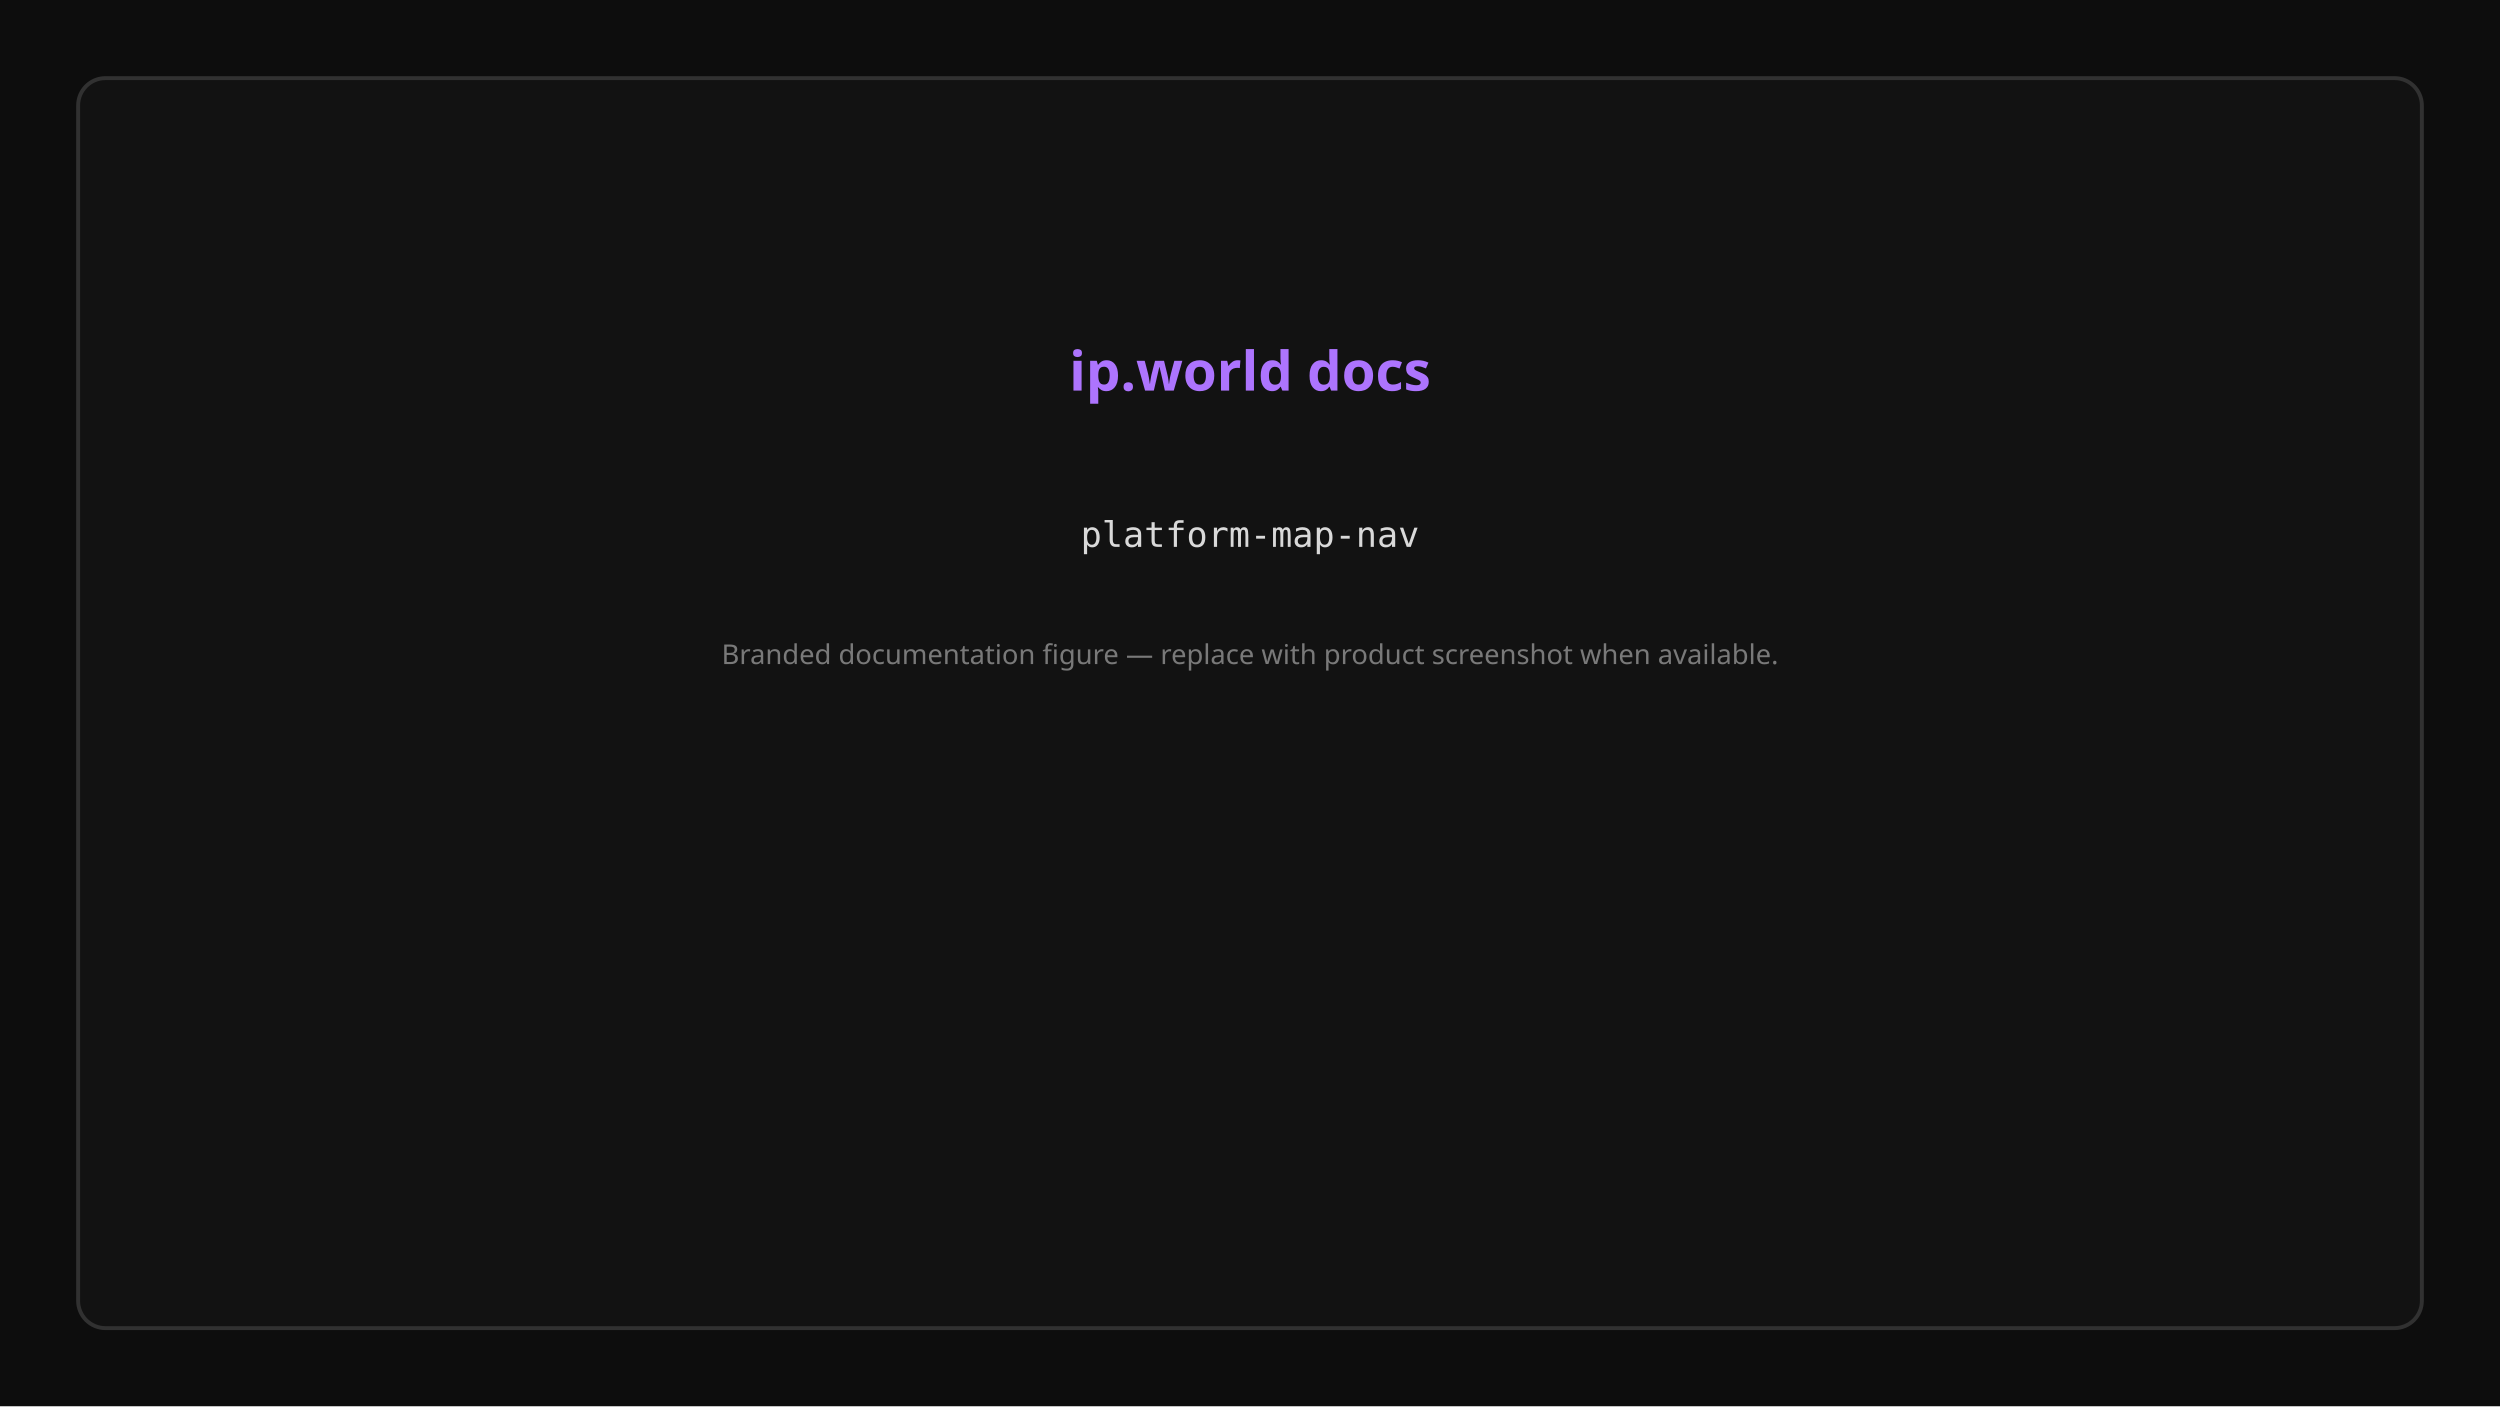
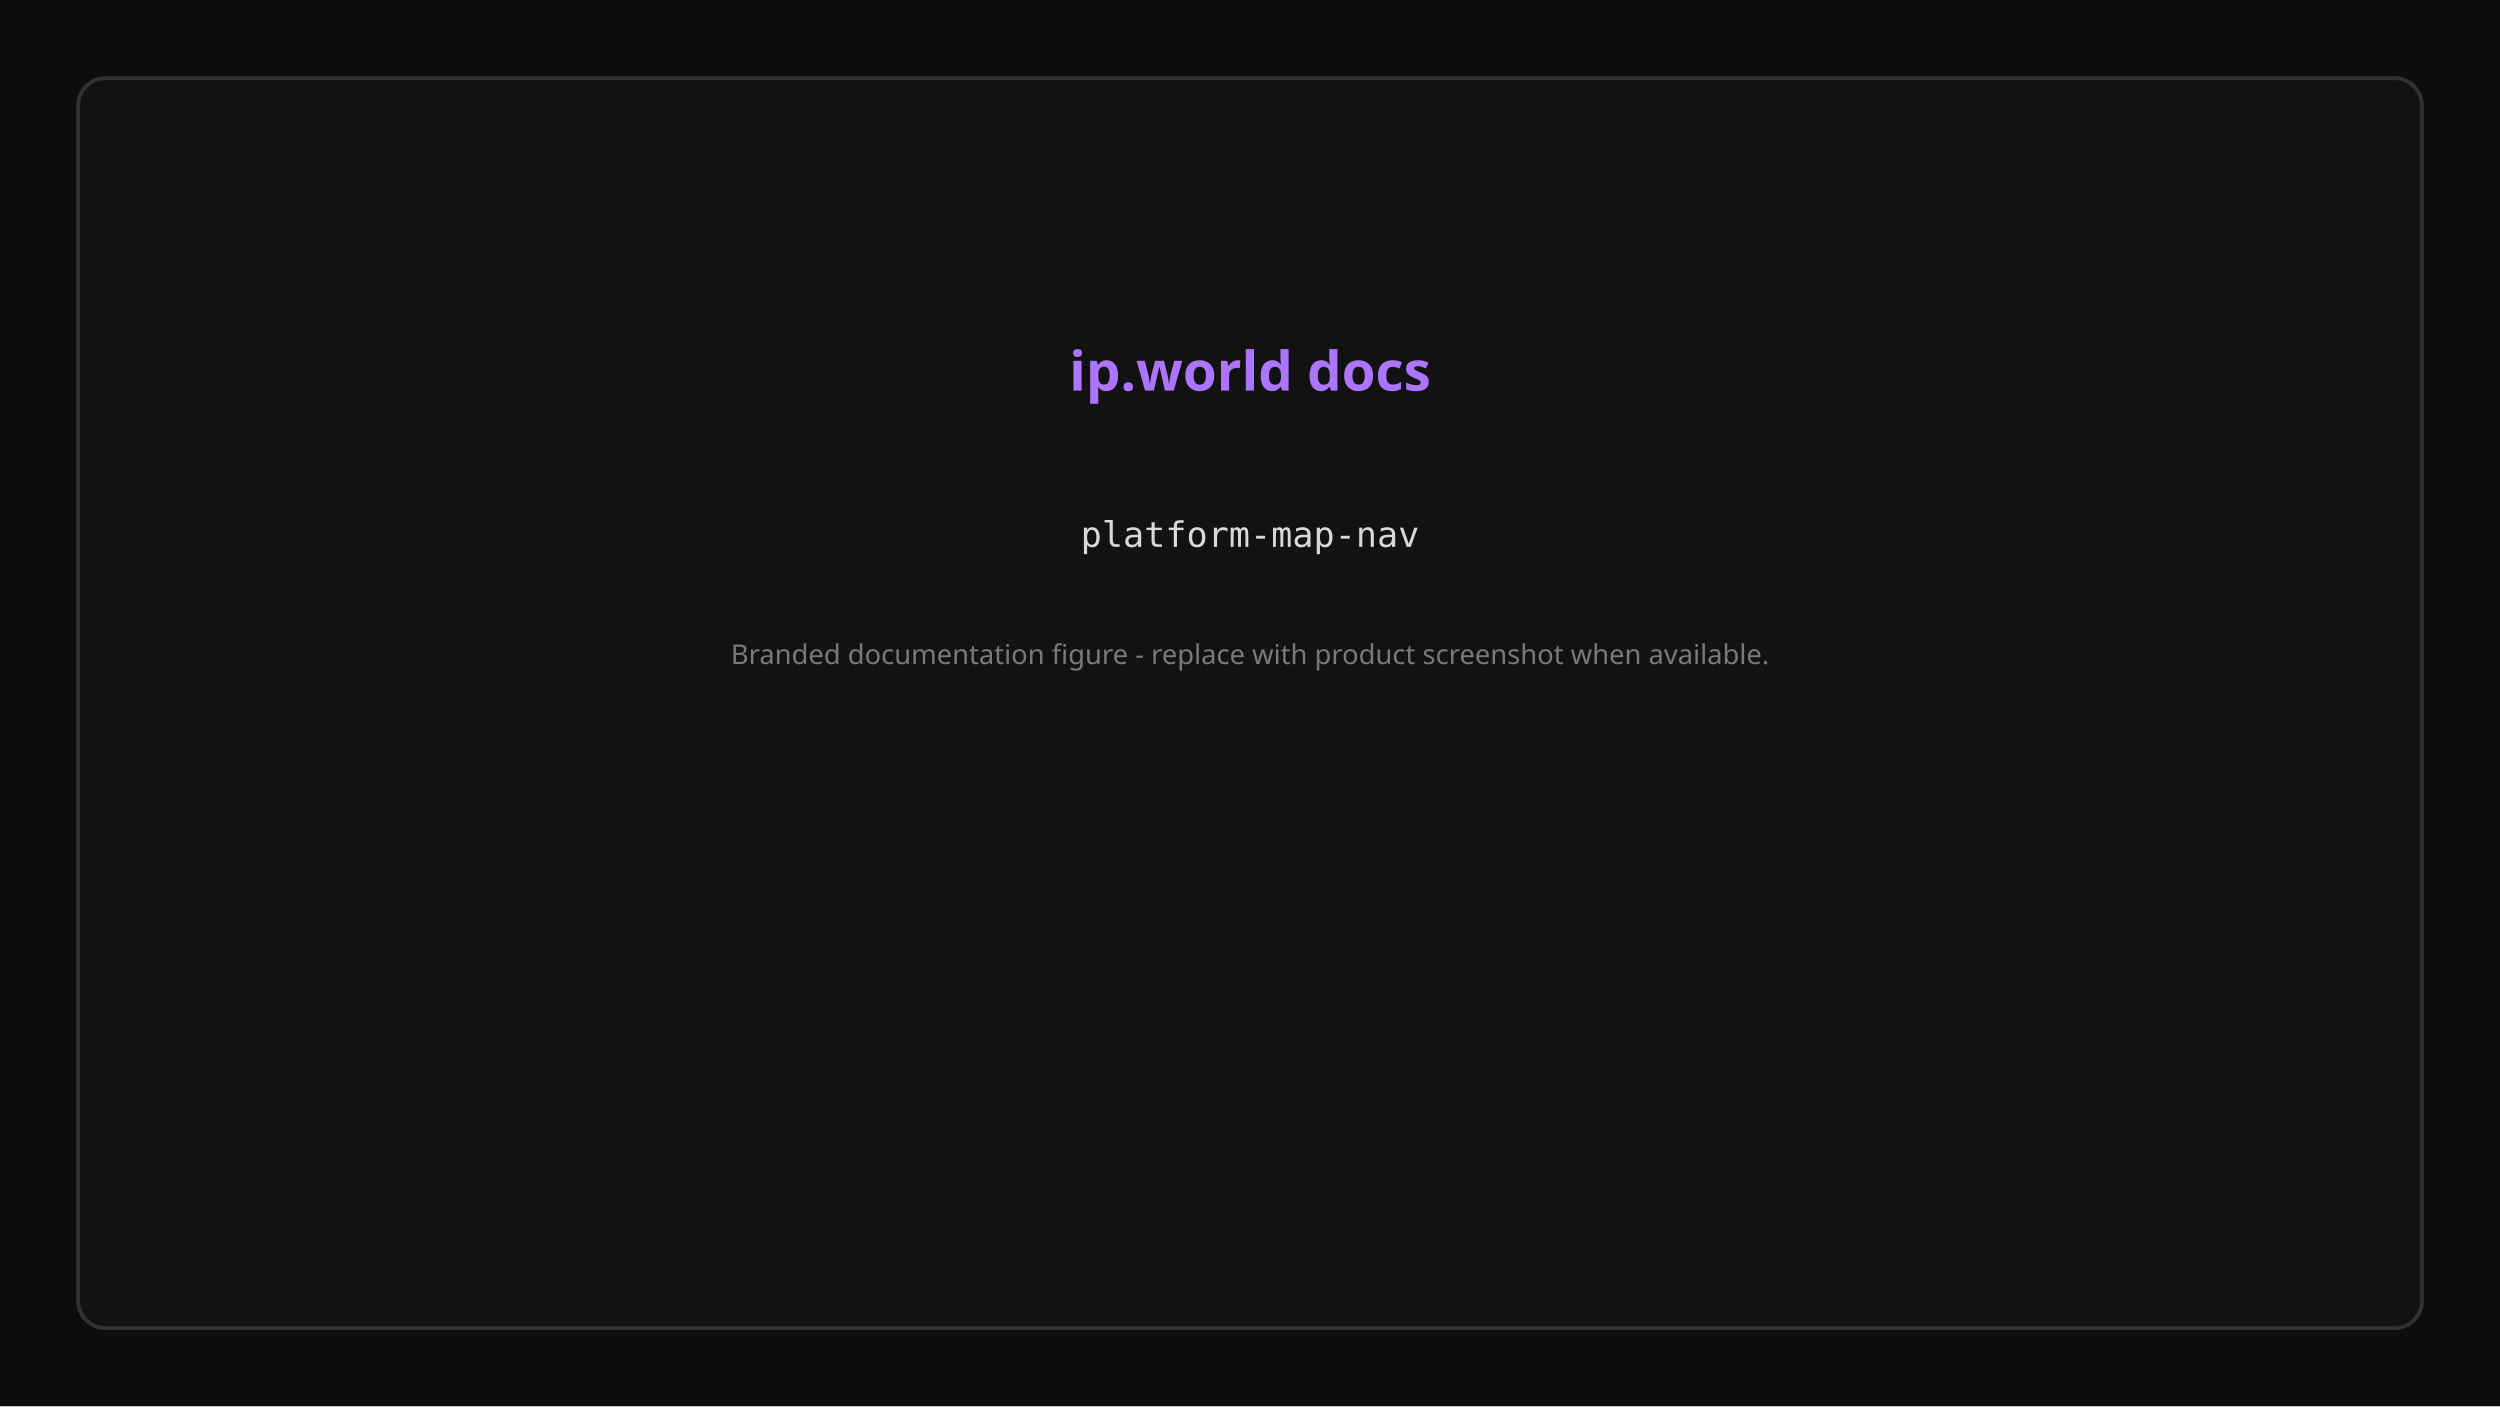
<svg xmlns="http://www.w3.org/2000/svg" width="1280" height="720" viewBox="0 0 1280 720">
  <rect width="1280" height="720" fill="#0d0d0d" />
  <rect x="40" y="40" width="1200" height="640" rx="14" fill="#121212" stroke="#313131" stroke-width="2" />
  <text x="640" y="200" text-anchor="middle" fill="#ad74fe" font-family="ui-sans-serif,system-ui,sans-serif" font-size="28" font-weight="600">ip.world docs</text>
  <text id="label" x="640" y="280" text-anchor="middle" fill="#d9d9d9" font-family="ui-monospace,monospace" font-size="18">platform-map-nav</text>
-   <text x="640" y="340" text-anchor="middle" fill="#797979" font-family="ui-sans-serif,system-ui,sans-serif" font-size="14">Branded documentation figure — replace with product screenshot when available.</text>
+   <text x="640" y="340" text-anchor="middle" fill="#797979" font-family="ui-sans-serif,system-ui,sans-serif" font-size="14">Branded documentation figure - replace with product screenshot when available.</text>
</svg>
